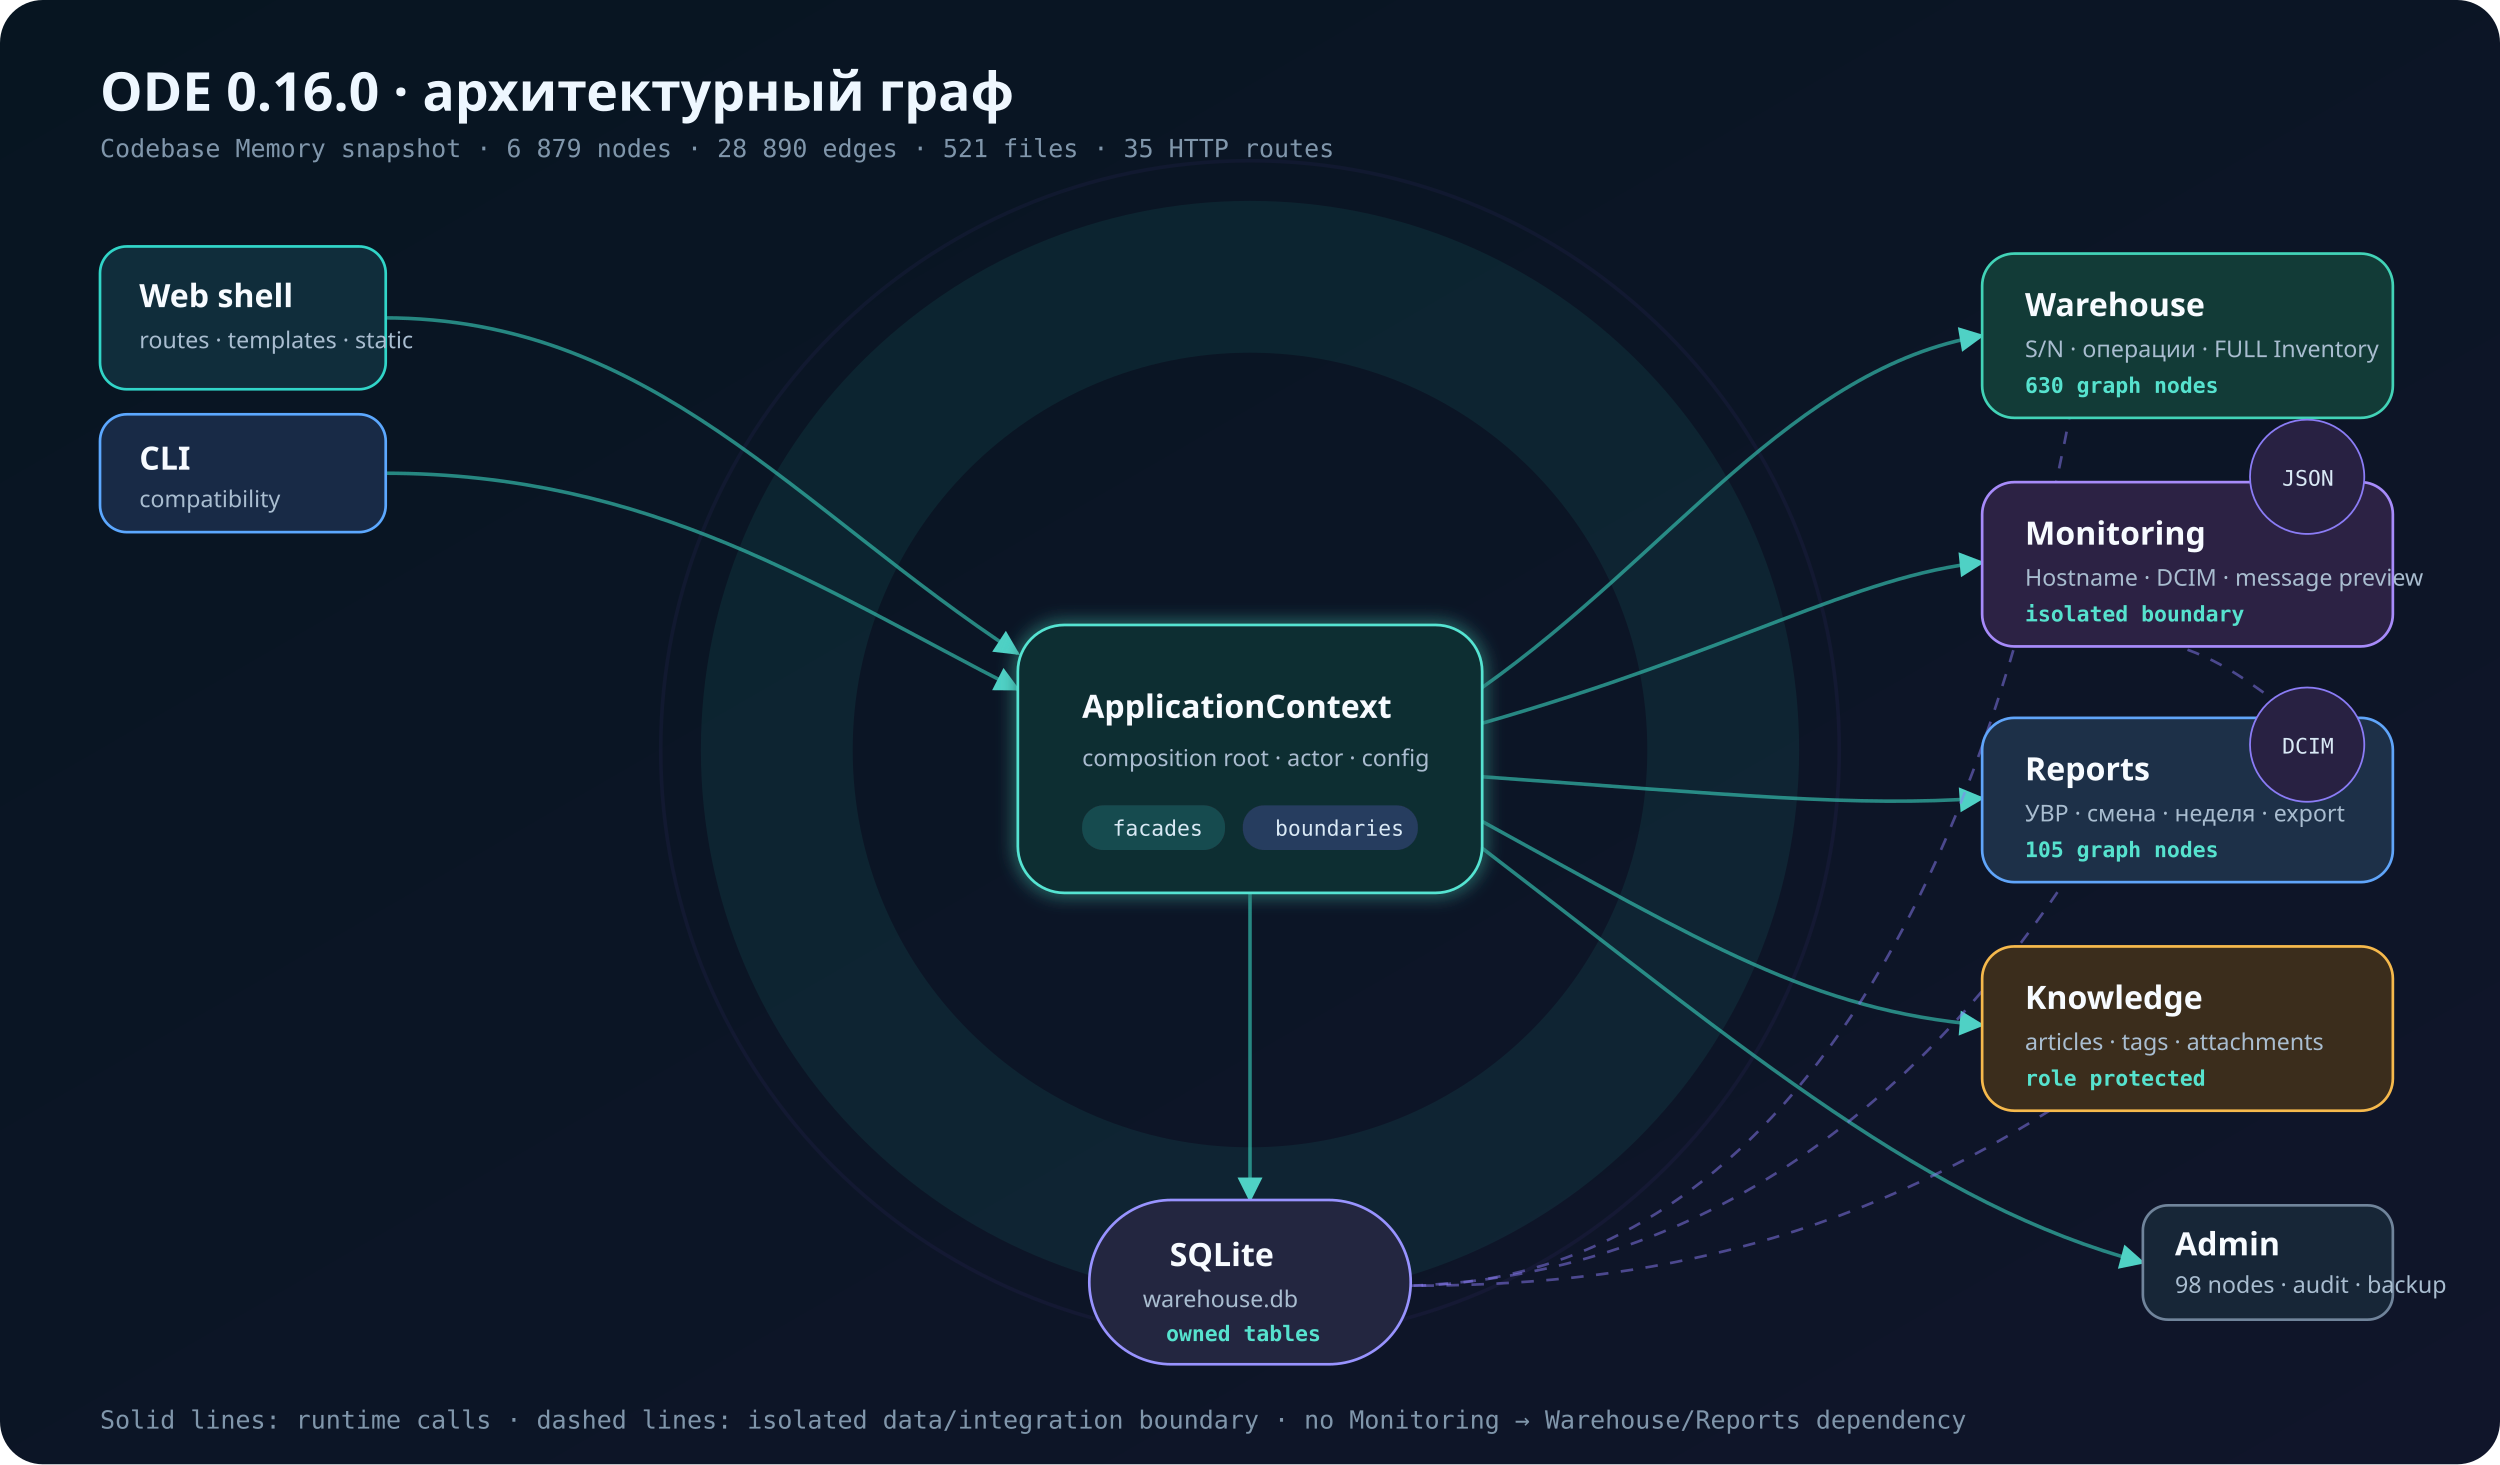
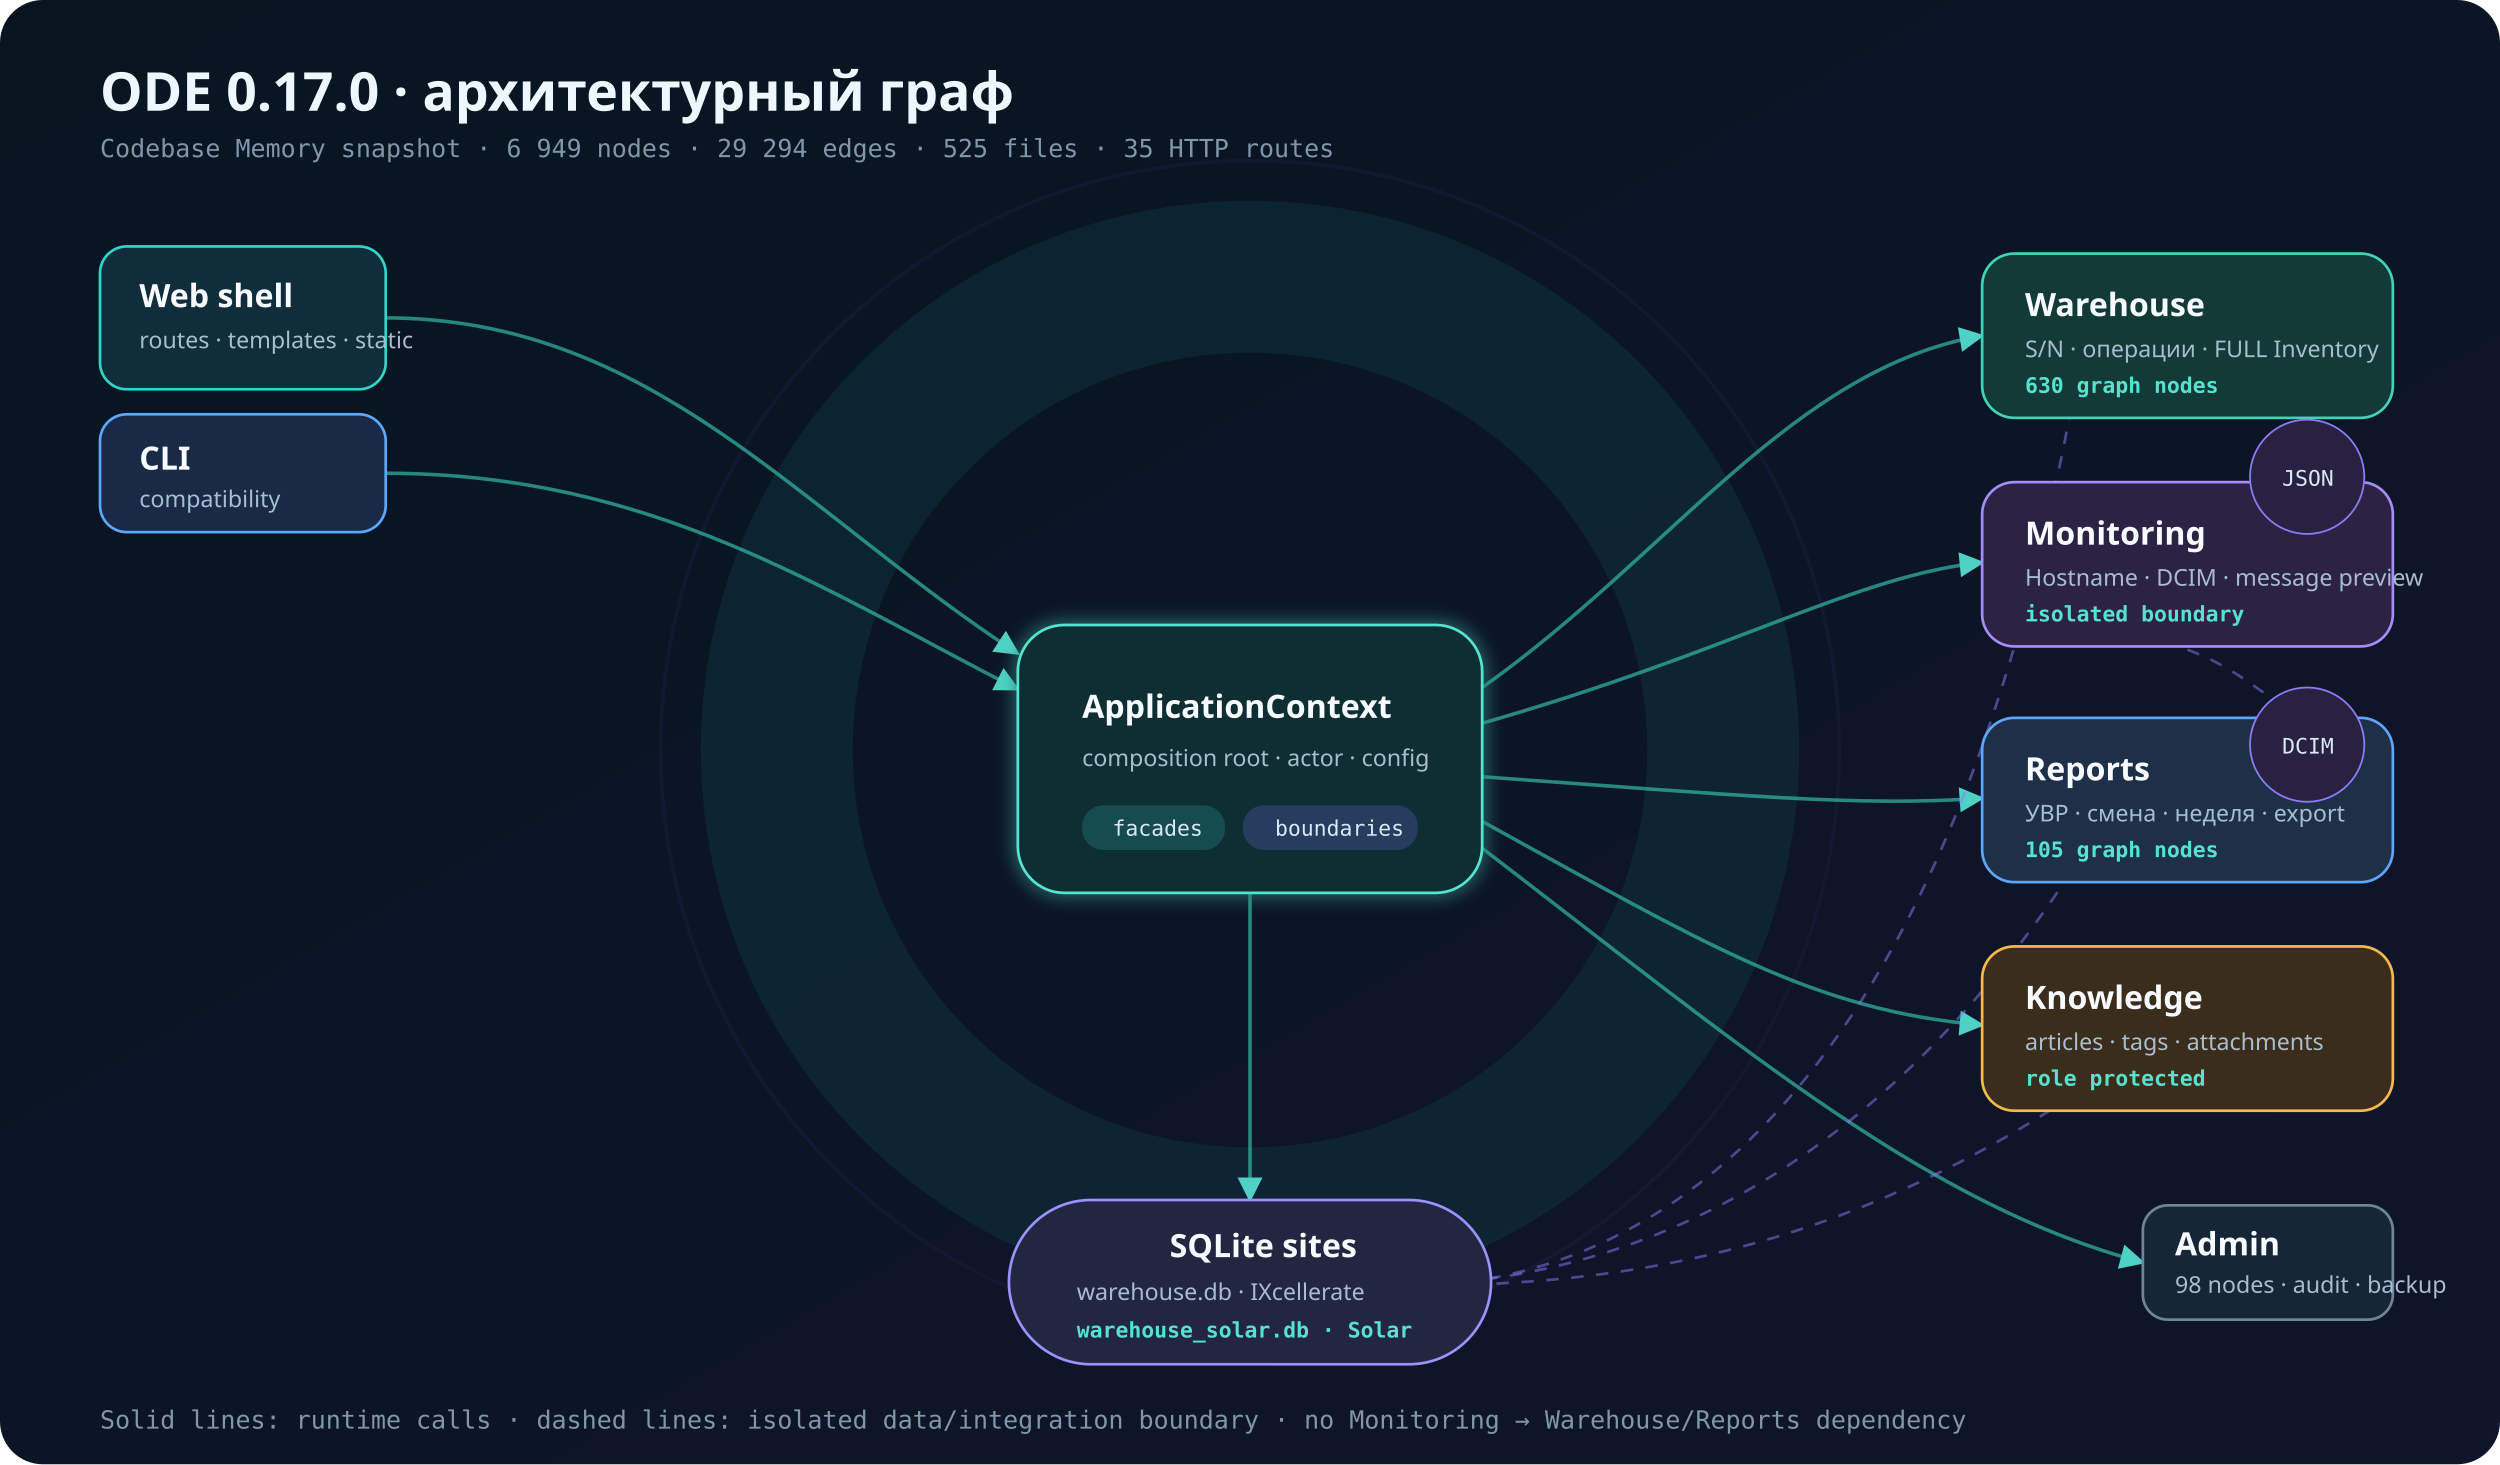
<svg xmlns="http://www.w3.org/2000/svg" width="1400" height="820" viewBox="0 0 1400 820" role="img" aria-labelledby="title desc">
  <defs>
    <linearGradient id="bg" x1="0" y1="0" x2="1" y2="1">
      <stop stop-color="#071521" />
      <stop offset="1" stop-color="#10152a" />
    </linearGradient>
    <filter id="glow" x="-60%" y="-60%" width="220%" height="220%">
      <feGaussianBlur stdDeviation="5" result="b" />
      <feMerge>
        <feMergeNode in="b" />
        <feMergeNode in="SourceGraphic" />
      </feMerge>
    </filter>
    <marker id="arrow" viewBox="0 0 10 10" refX="9" refY="5" markerWidth="7" markerHeight="7" orient="auto-start-reverse">
      <path d="M0 0l10 5-10 5z" fill="#4fd1c5" />
    </marker>
    <style>
      .title{font:700 30px system-ui,sans-serif;fill:#eef7ff}.meta{font:14px ui-monospace,monospace;fill:#8096ab}.label{font:700 18px system-ui,sans-serif;fill:#f7fbff}.sub{font:13px system-ui,sans-serif;fill:#a9bdd0}.edge{fill:none;stroke:#37c7b5;stroke-width:2;stroke-opacity:.64;marker-end:url(#arrow)}.soft{fill:none;stroke:#8b7cf6;stroke-width:1.5;stroke-opacity:.5;stroke-dasharray:7 7}.node{stroke-width:1.5}.chip{font:12px ui-monospace,monospace;fill:#d9e9f5}.count{font:700 12px ui-monospace,monospace;fill:#56e2ce}
    </style>
  </defs>
  <rect width="1400" height="820" rx="24" fill="url(#bg)" />
  <circle cx="700" cy="420" r="265" fill="none" stroke="#2dd4bf" stroke-opacity=".08" stroke-width="85" />
  <circle cx="700" cy="420" r="330" fill="none" stroke="#8b5cf6" stroke-opacity=".06" stroke-width="2" />
-   <text x="56" y="62" class="title">ODE 0.16.0 · архитектурный граф</text>
-   <text x="56" y="88" class="meta">Codebase Memory snapshot · 6 879 nodes · 28 890 edges · 521 files · 35 HTTP routes</text>
+   <text x="56" y="62" class="title">ODE 0.17.0 · архитектурный граф</text>
+   <text x="56" y="88" class="meta">Codebase Memory snapshot · 6 949 nodes · 29 294 edges · 525 files · 35 HTTP routes</text>
  <path class="edge" d="M215 178C365 178 446 285 570 366" />
  <path class="edge" d="M215 265C365 265 460 330 570 386" />
  <path class="edge" d="M830 385C936 310 1004 206 1110 188" />
  <path class="edge" d="M830 405C970 365 1040 322 1110 315" />
  <path class="edge" d="M830 435C970 445 1040 452 1110 447" />
  <path class="edge" d="M830 460C954 528 1015 566 1110 574" />
  <path class="edge" d="M830 475C980 590 1080 675 1200 707" />
  <path class="edge" d="M700 500C700 582 700 625 700 672" />
  <path class="soft" d="M1160 228C1080 650 900 719 790 720" />
  <path class="soft" d="M1160 488C1040 670 900 716 790 720" />
  <path class="soft" d="M1160 614C1030 700 910 720 790 720" />
  <path class="soft" d="M1160 355C1260 355 1270 260 1320 260" />
  <path class="soft" d="M1170 355C1260 355 1270 410 1320 410" />
  <g transform="translate(56 138)">
    <rect class="node" width="160" height="80" rx="15" fill="#102d3b" stroke="#31d5c8" />
    <text x="22" y="34" class="label">Web shell</text>
    <text x="22" y="57" class="sub">routes · templates · static</text>
  </g>
  <g transform="translate(56 232)">
    <rect class="node" width="160" height="66" rx="15" fill="#182a46" stroke="#5ca8ff" />
    <text x="22" y="31" class="label">CLI</text>
    <text x="22" y="52" class="sub">compatibility</text>
  </g>
  <g filter="url(#glow)" transform="translate(570 350)">
    <rect class="node" width="260" height="150" rx="26" fill="#112d33" stroke="#55e4d2" stroke-width="2" />
    <text x="36" y="52" class="label">ApplicationContext</text>
    <text x="36" y="79" class="sub">composition root · actor · config</text>
    <rect x="36" y="101" width="80" height="25" rx="12" fill="#174c50" />
    <text x="53" y="118" class="chip">facades</text>
    <rect x="126" y="101" width="98" height="25" rx="12" fill="#263c5f" />
    <text x="144" y="118" class="chip">boundaries</text>
  </g>
  <g transform="translate(1110 142)">
    <rect class="node" width="230" height="92" rx="18" fill="#123b37" stroke="#42d3b7" />
    <text x="24" y="35" class="label">Warehouse</text>
    <text x="24" y="58" class="sub">S/N · операции · FULL Inventory</text>
    <text x="24" y="78" class="count">630 graph nodes</text>
  </g>
  <g transform="translate(1110 270)">
    <rect class="node" width="230" height="92" rx="18" fill="#2c2244" stroke="#a78bfa" />
    <text x="24" y="35" class="label">Monitoring</text>
    <text x="24" y="58" class="sub">Hostname · DCIM · message preview</text>
    <text x="24" y="78" class="count">isolated boundary</text>
  </g>
  <g transform="translate(1110 402)">
    <rect class="node" width="230" height="92" rx="18" fill="#1d3048" stroke="#60a5fa" />
    <text x="24" y="35" class="label">Reports</text>
    <text x="24" y="58" class="sub">УВР · смена · неделя · export</text>
    <text x="24" y="78" class="count">105 graph nodes</text>
  </g>
  <g transform="translate(1110 530)">
    <rect class="node" width="230" height="92" rx="18" fill="#3b2d1c" stroke="#f6b94c" />
    <text x="24" y="35" class="label">Knowledge</text>
    <text x="24" y="58" class="sub">articles · tags · attachments</text>
    <text x="24" y="78" class="count">role protected</text>
  </g>
-   <g transform="translate(610 672)">
-     <rect class="node" width="180" height="92" rx="46" fill="#232640" stroke="#9893ff" />
-     <text x="45" y="37" class="label">SQLite</text>
-     <text x="30" y="60" class="sub">warehouse.db</text>
-     <text x="43" y="79" class="count">owned tables</text>
+   <g transform="translate(565 672)">
+     <rect class="node" width="270" height="92" rx="46" fill="#232640" stroke="#9893ff" />
+     <text x="90" y="32" class="label">SQLite sites</text>
+     <text x="38" y="56" class="sub">warehouse.db · IXcellerate</text>
+     <text x="38" y="77" class="count">warehouse_solar.db · Solar</text>
  </g>
  <g transform="translate(1200 675)">
    <rect class="node" width="140" height="64" rx="14" fill="#172637" stroke="#70849b" />
    <text x="18" y="28" class="label">Admin</text>
    <text x="18" y="49" class="sub">98 nodes · audit · backup</text>
  </g>
  <g transform="translate(1260 235)">
    <circle r="32" cx="32" cy="32" fill="#282142" stroke="#8b7cf6" />
    <text x="18" y="37" class="chip">JSON</text>
  </g>
  <g transform="translate(1260 385)">
    <circle r="32" cx="32" cy="32" fill="#282142" stroke="#8b7cf6" />
    <text x="18" y="37" class="chip">DCIM</text>
  </g>
  <text x="56" y="800" class="meta">Solid lines: runtime calls · dashed lines: isolated data/integration boundary · no Monitoring → Warehouse/Reports dependency</text>
</svg>
